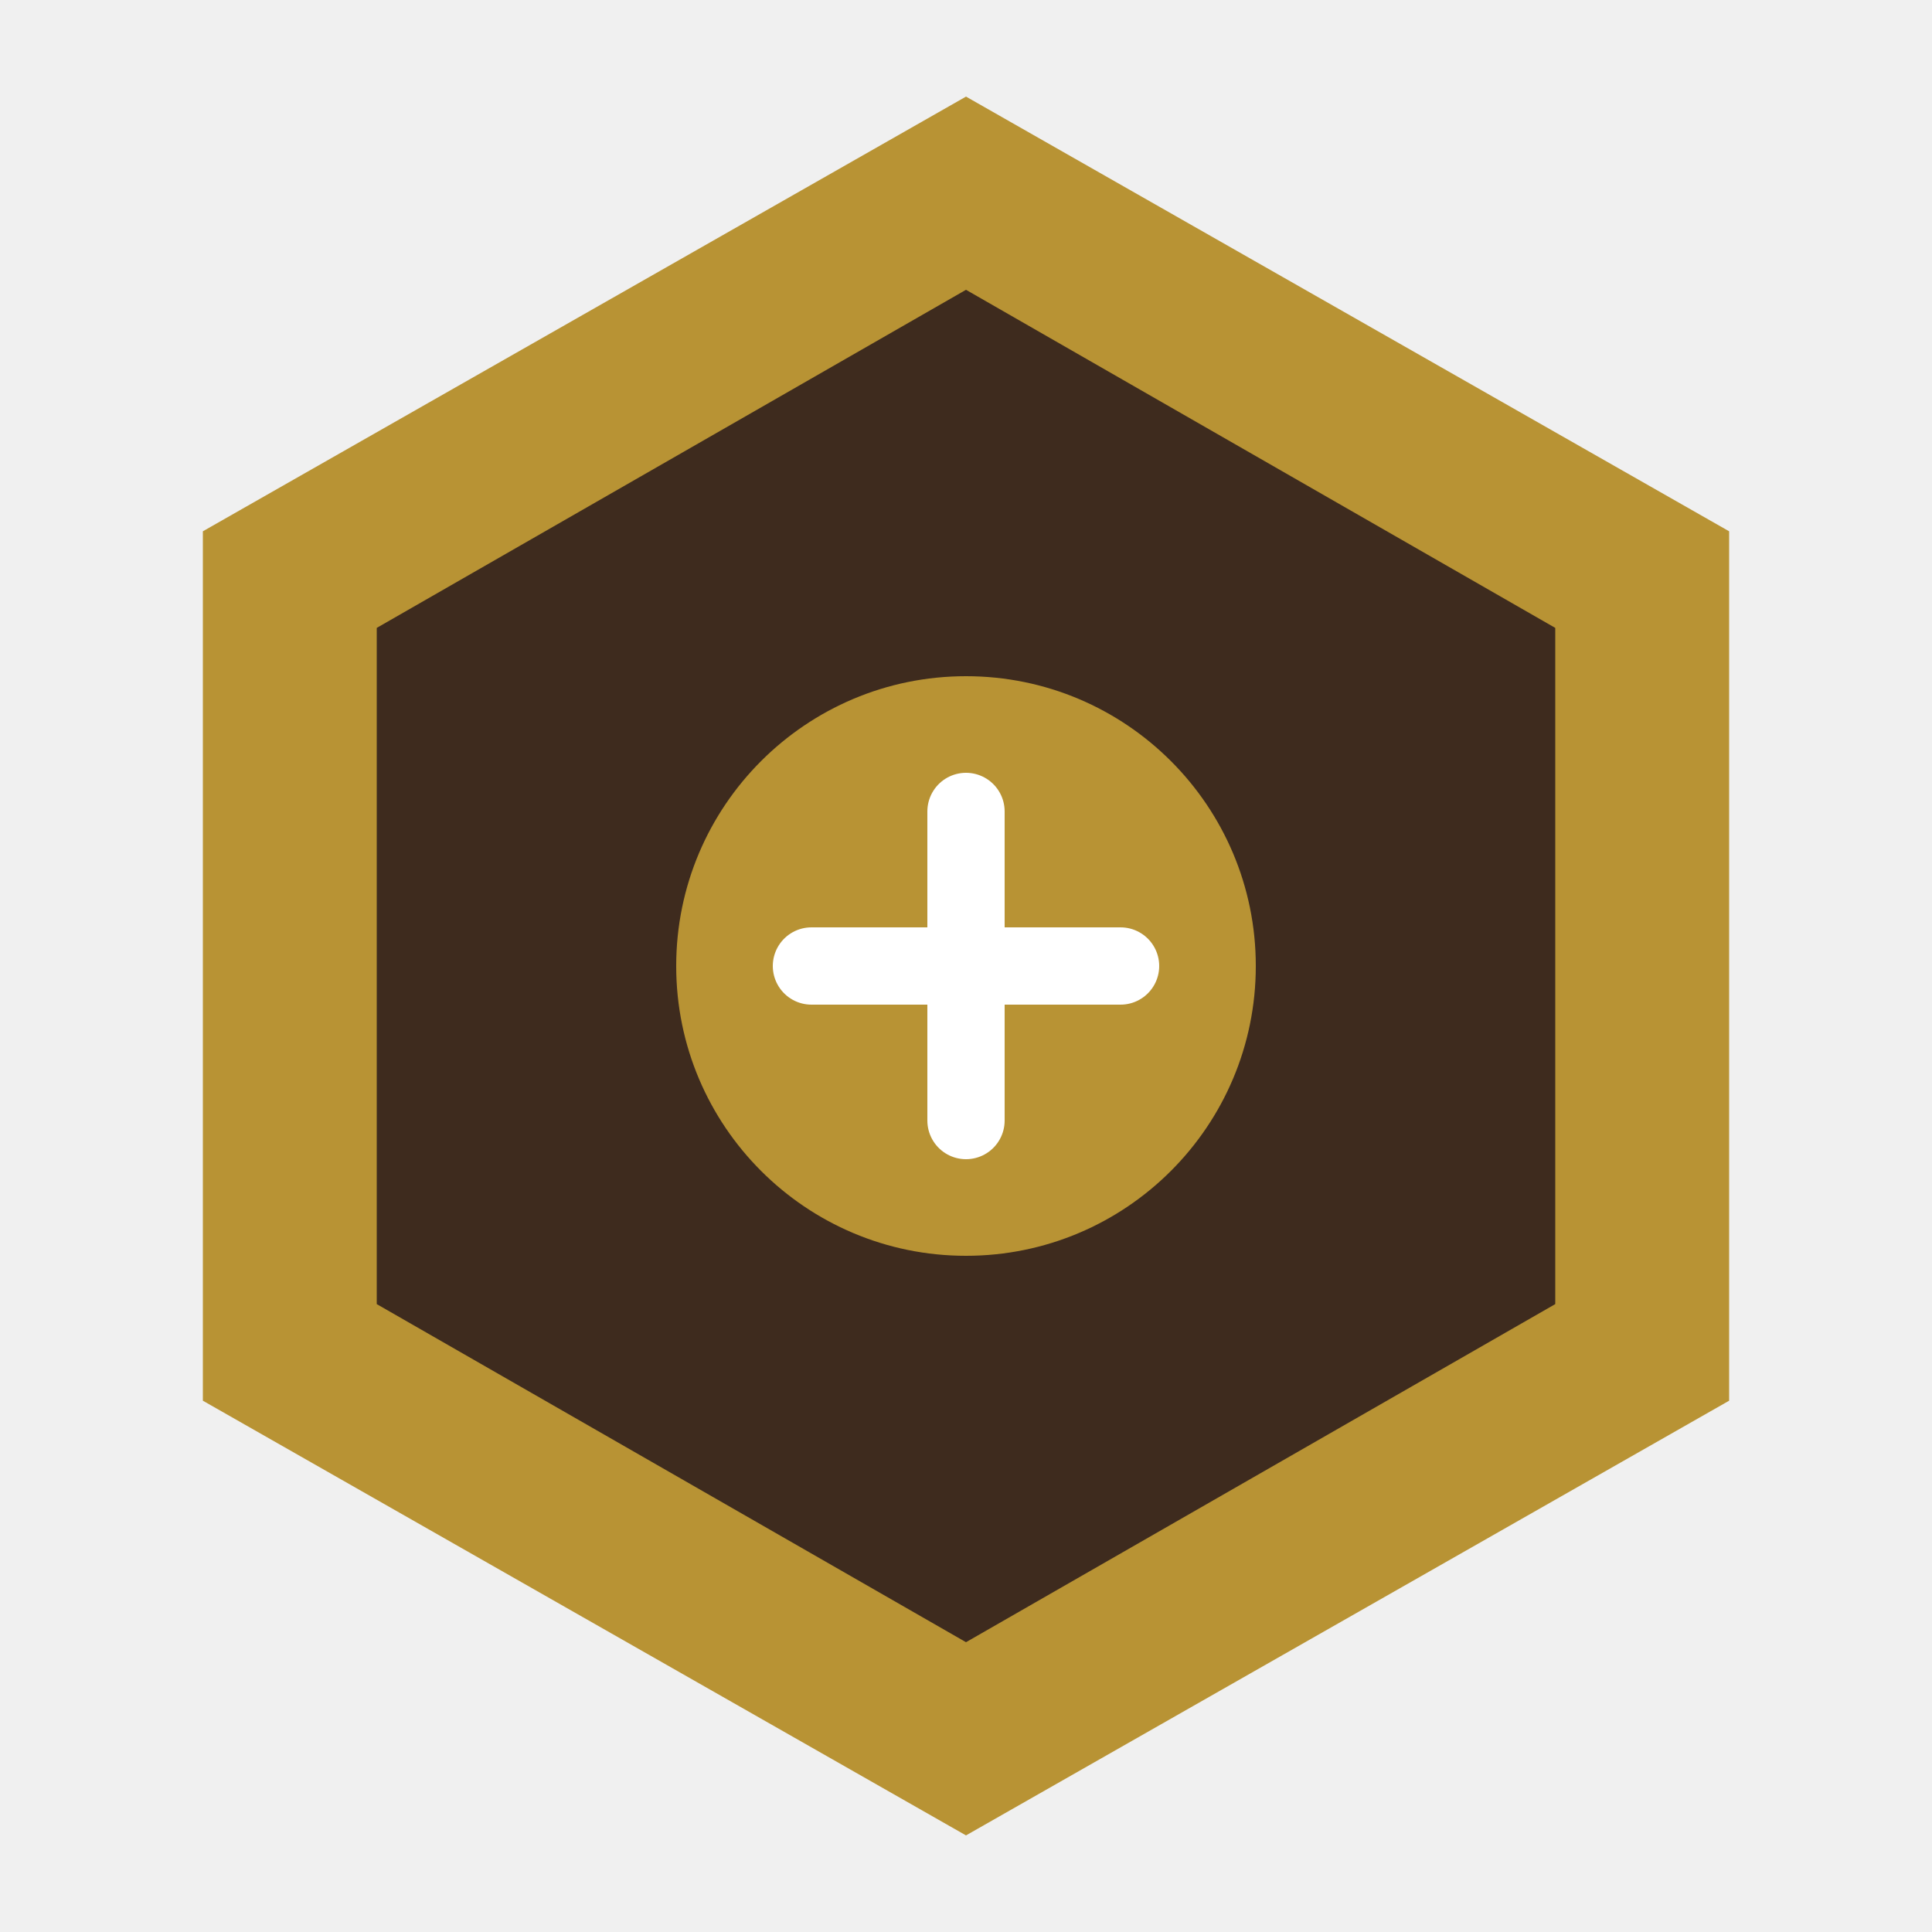
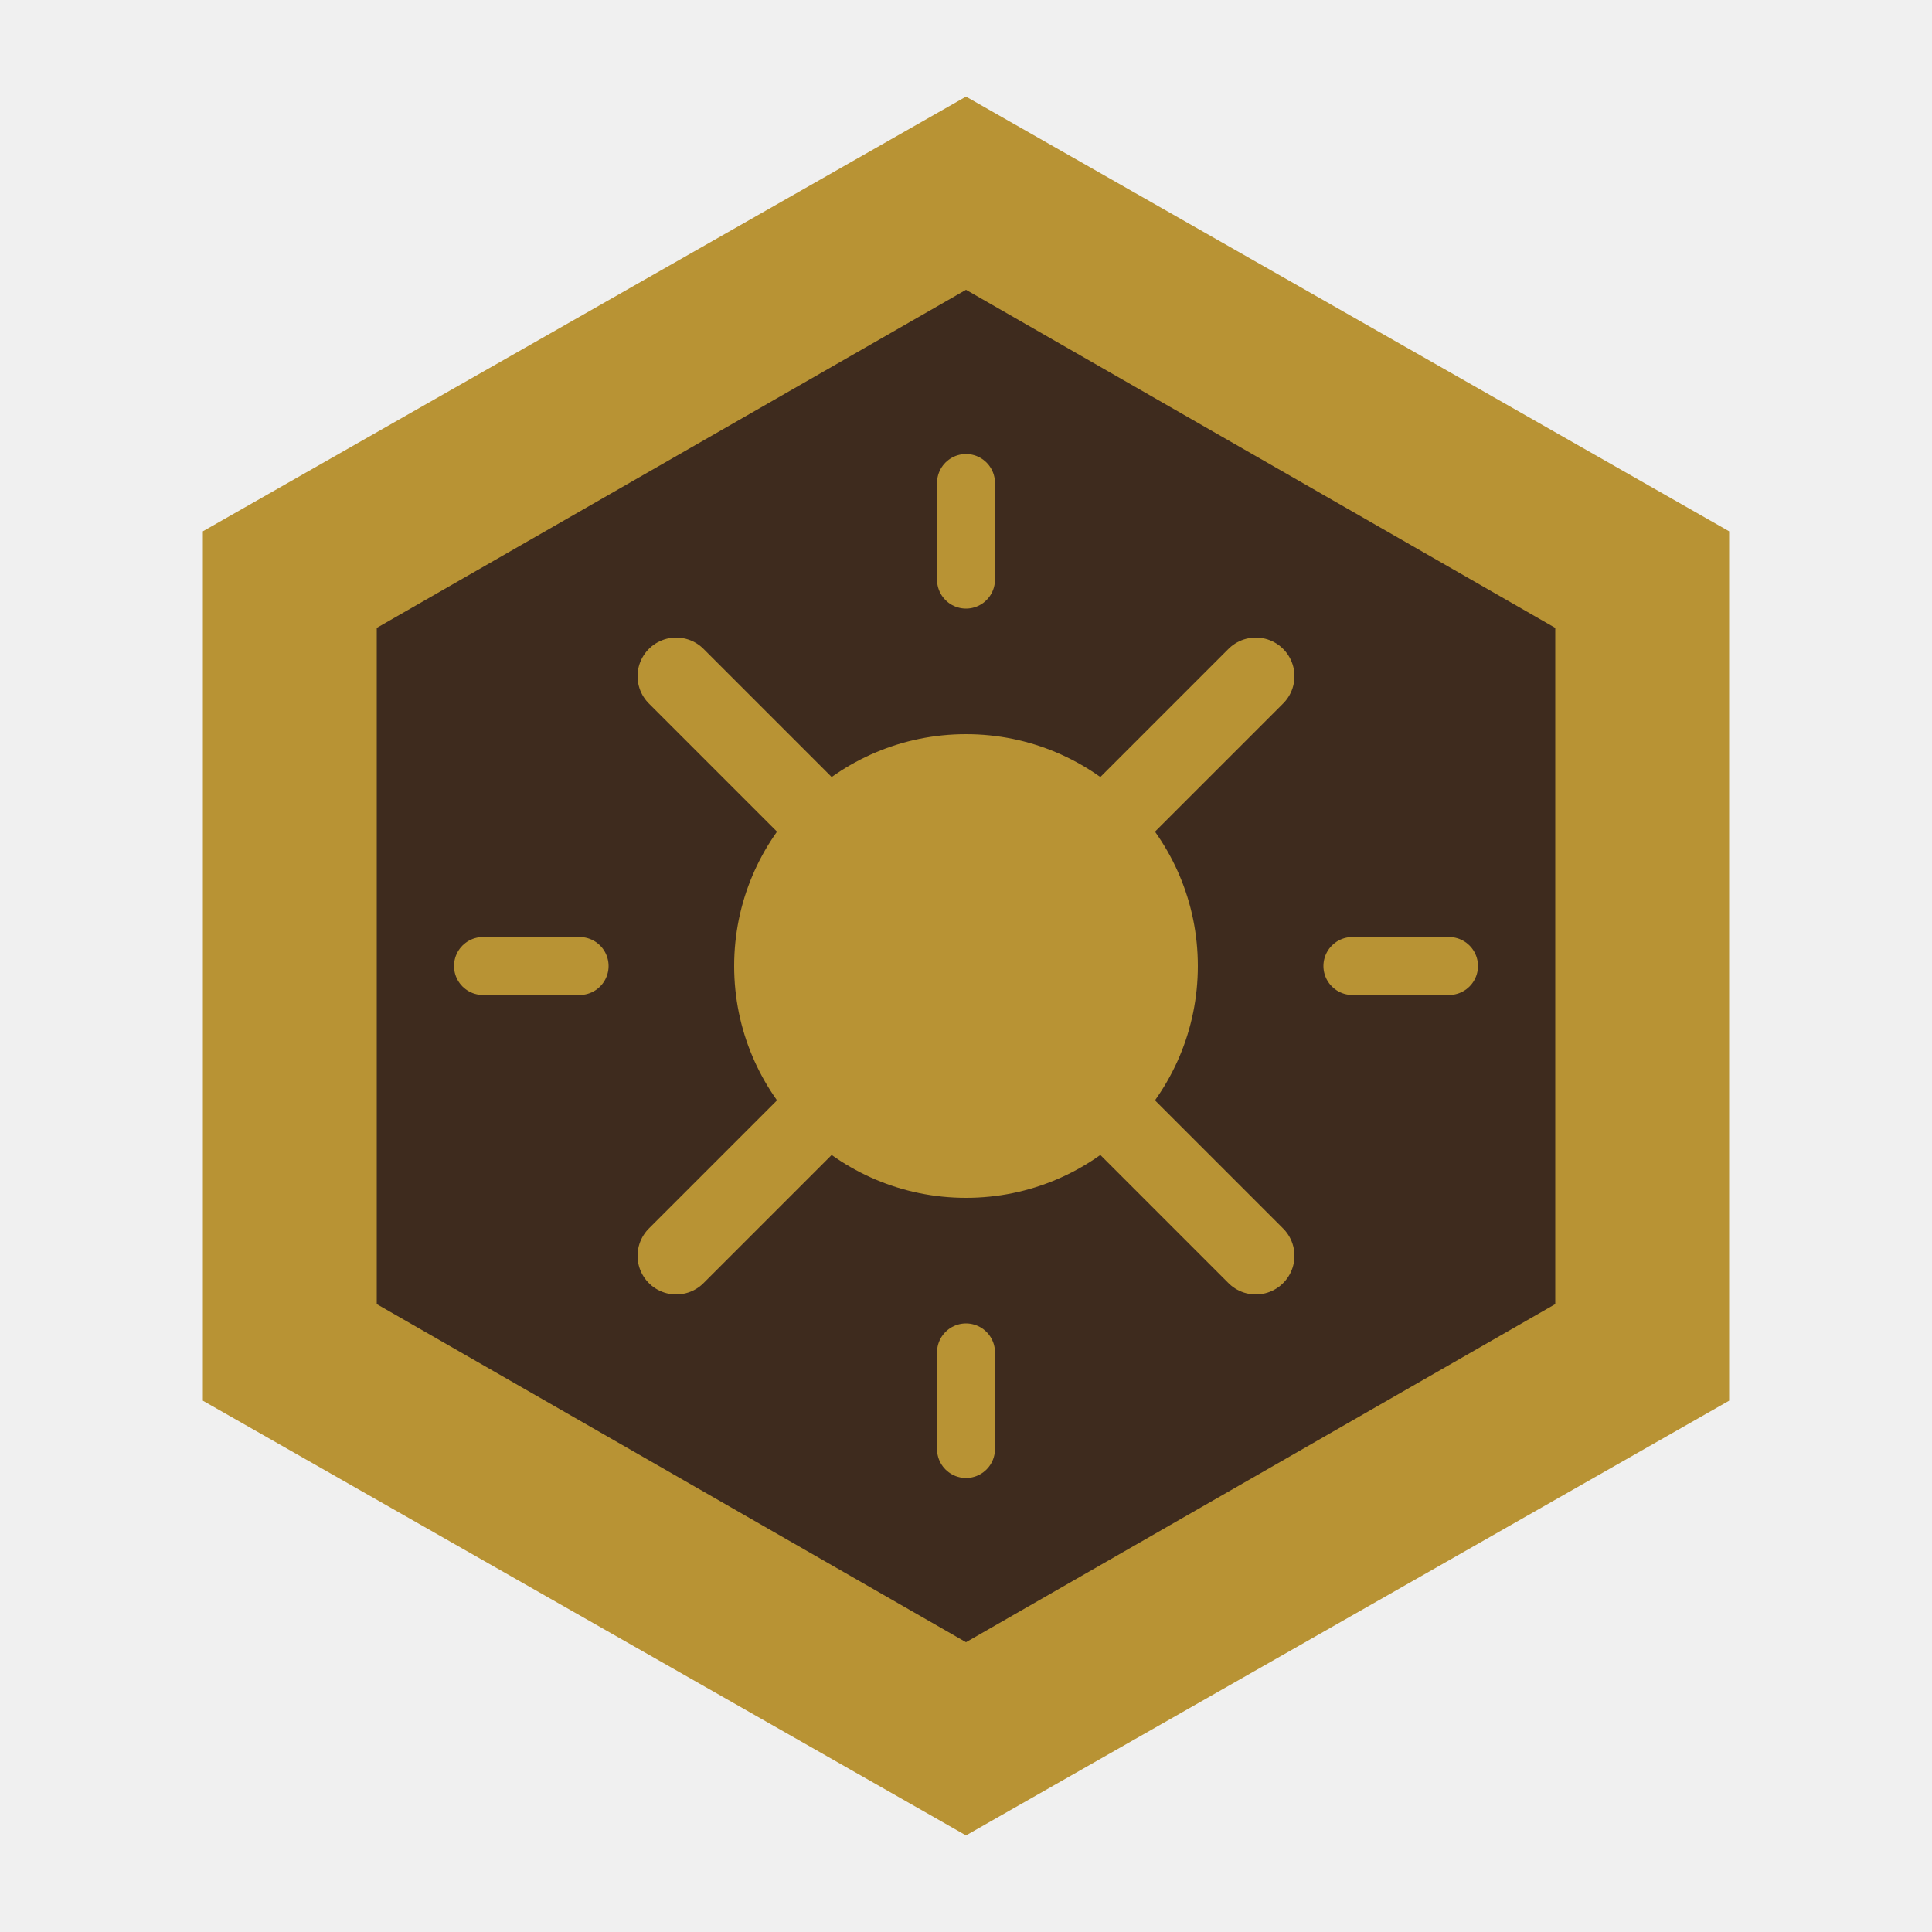
<svg xmlns="http://www.w3.org/2000/svg" width="100" height="100" viewBox="0 0 100 100" fill="none">
  <path d="M50 5L89.5 27.5V72.5L50 95L10.5 72.5V27.5L50 5Z" fill="#B89334" />
  <path d="M50 15L80.5 32.5V67.5L50 85L19.5 67.5V32.5L50 15Z" fill="#3E2B1E" />
-   <circle cx="50" cy="50" r="15" fill="#B89334" />
-   <path d="M42 50H58M50 42V58" stroke="white" stroke-width="4" stroke-linecap="round" />
+   <circle cx="50" cy="50" r="12" fill="#B89334" />
+   <path d="M42 42L35 35M58 42L65 35M42 58L35 65M58 58L65 65" stroke="#B89334" stroke-width="4" stroke-linecap="round" />
+   <path d="M50 30V25M50 75V70M30 50H25M75 50H70" stroke="#B89334" stroke-width="3" stroke-linecap="round" />
</svg>
